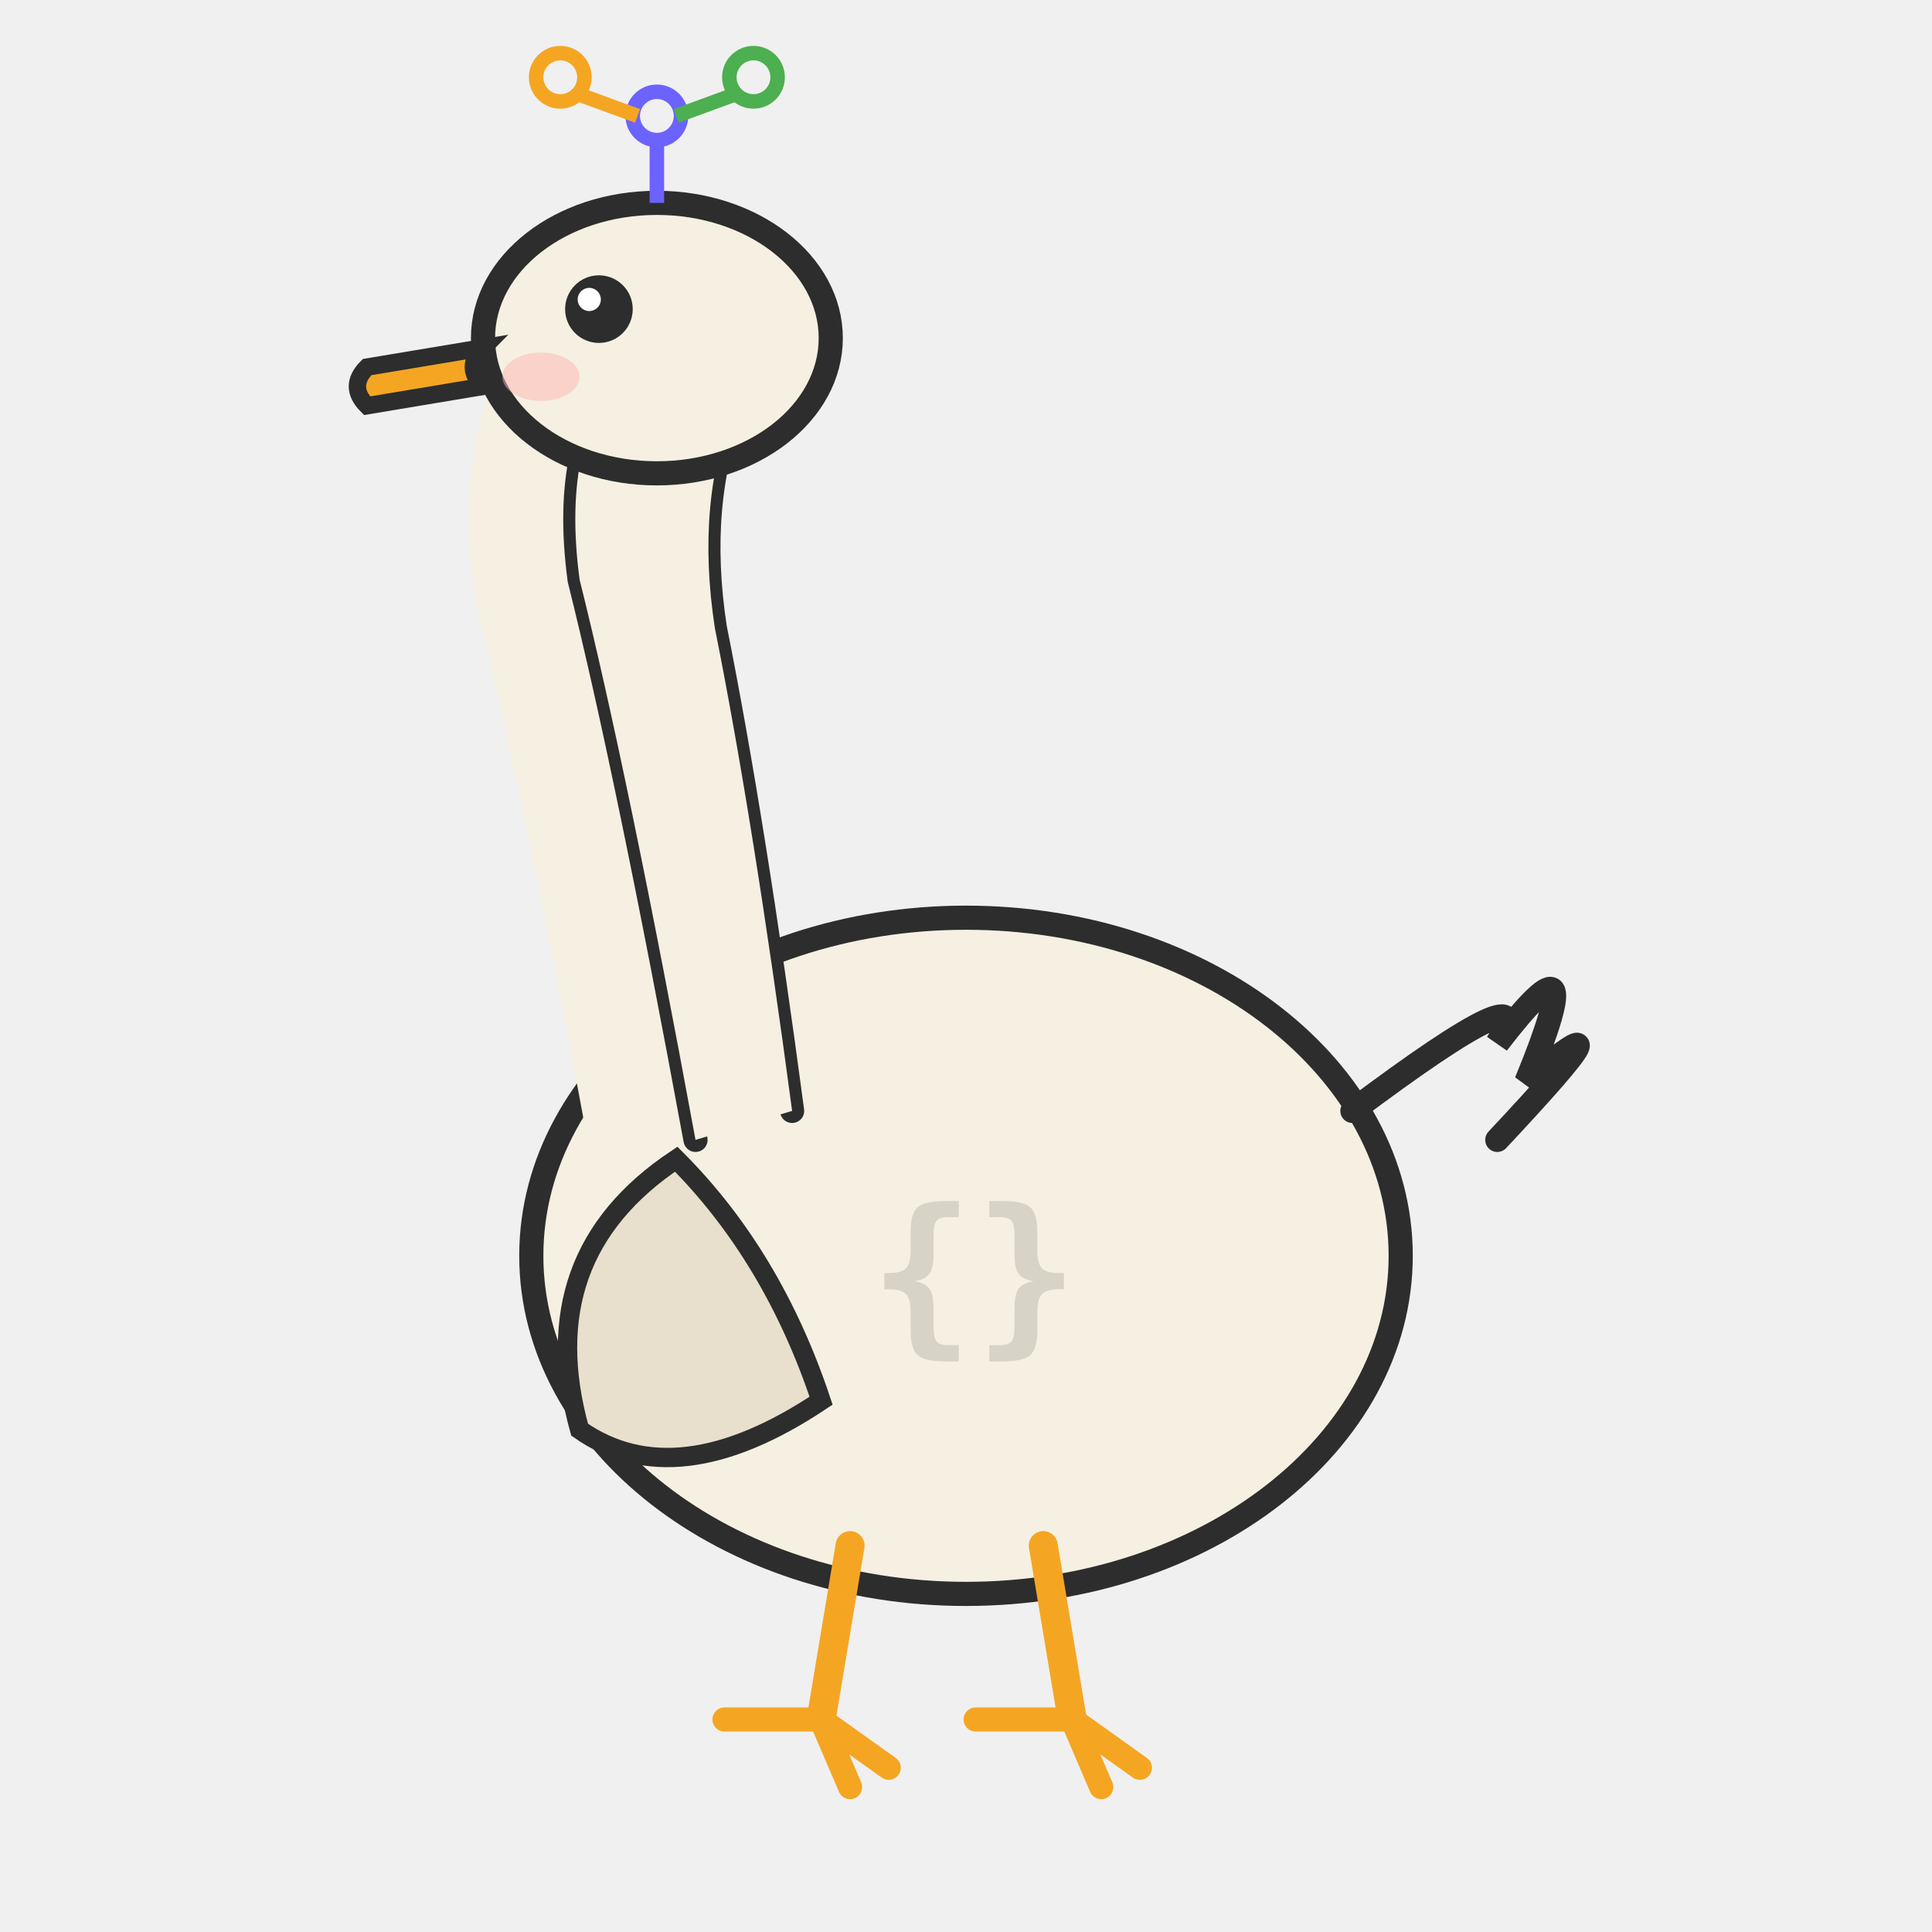
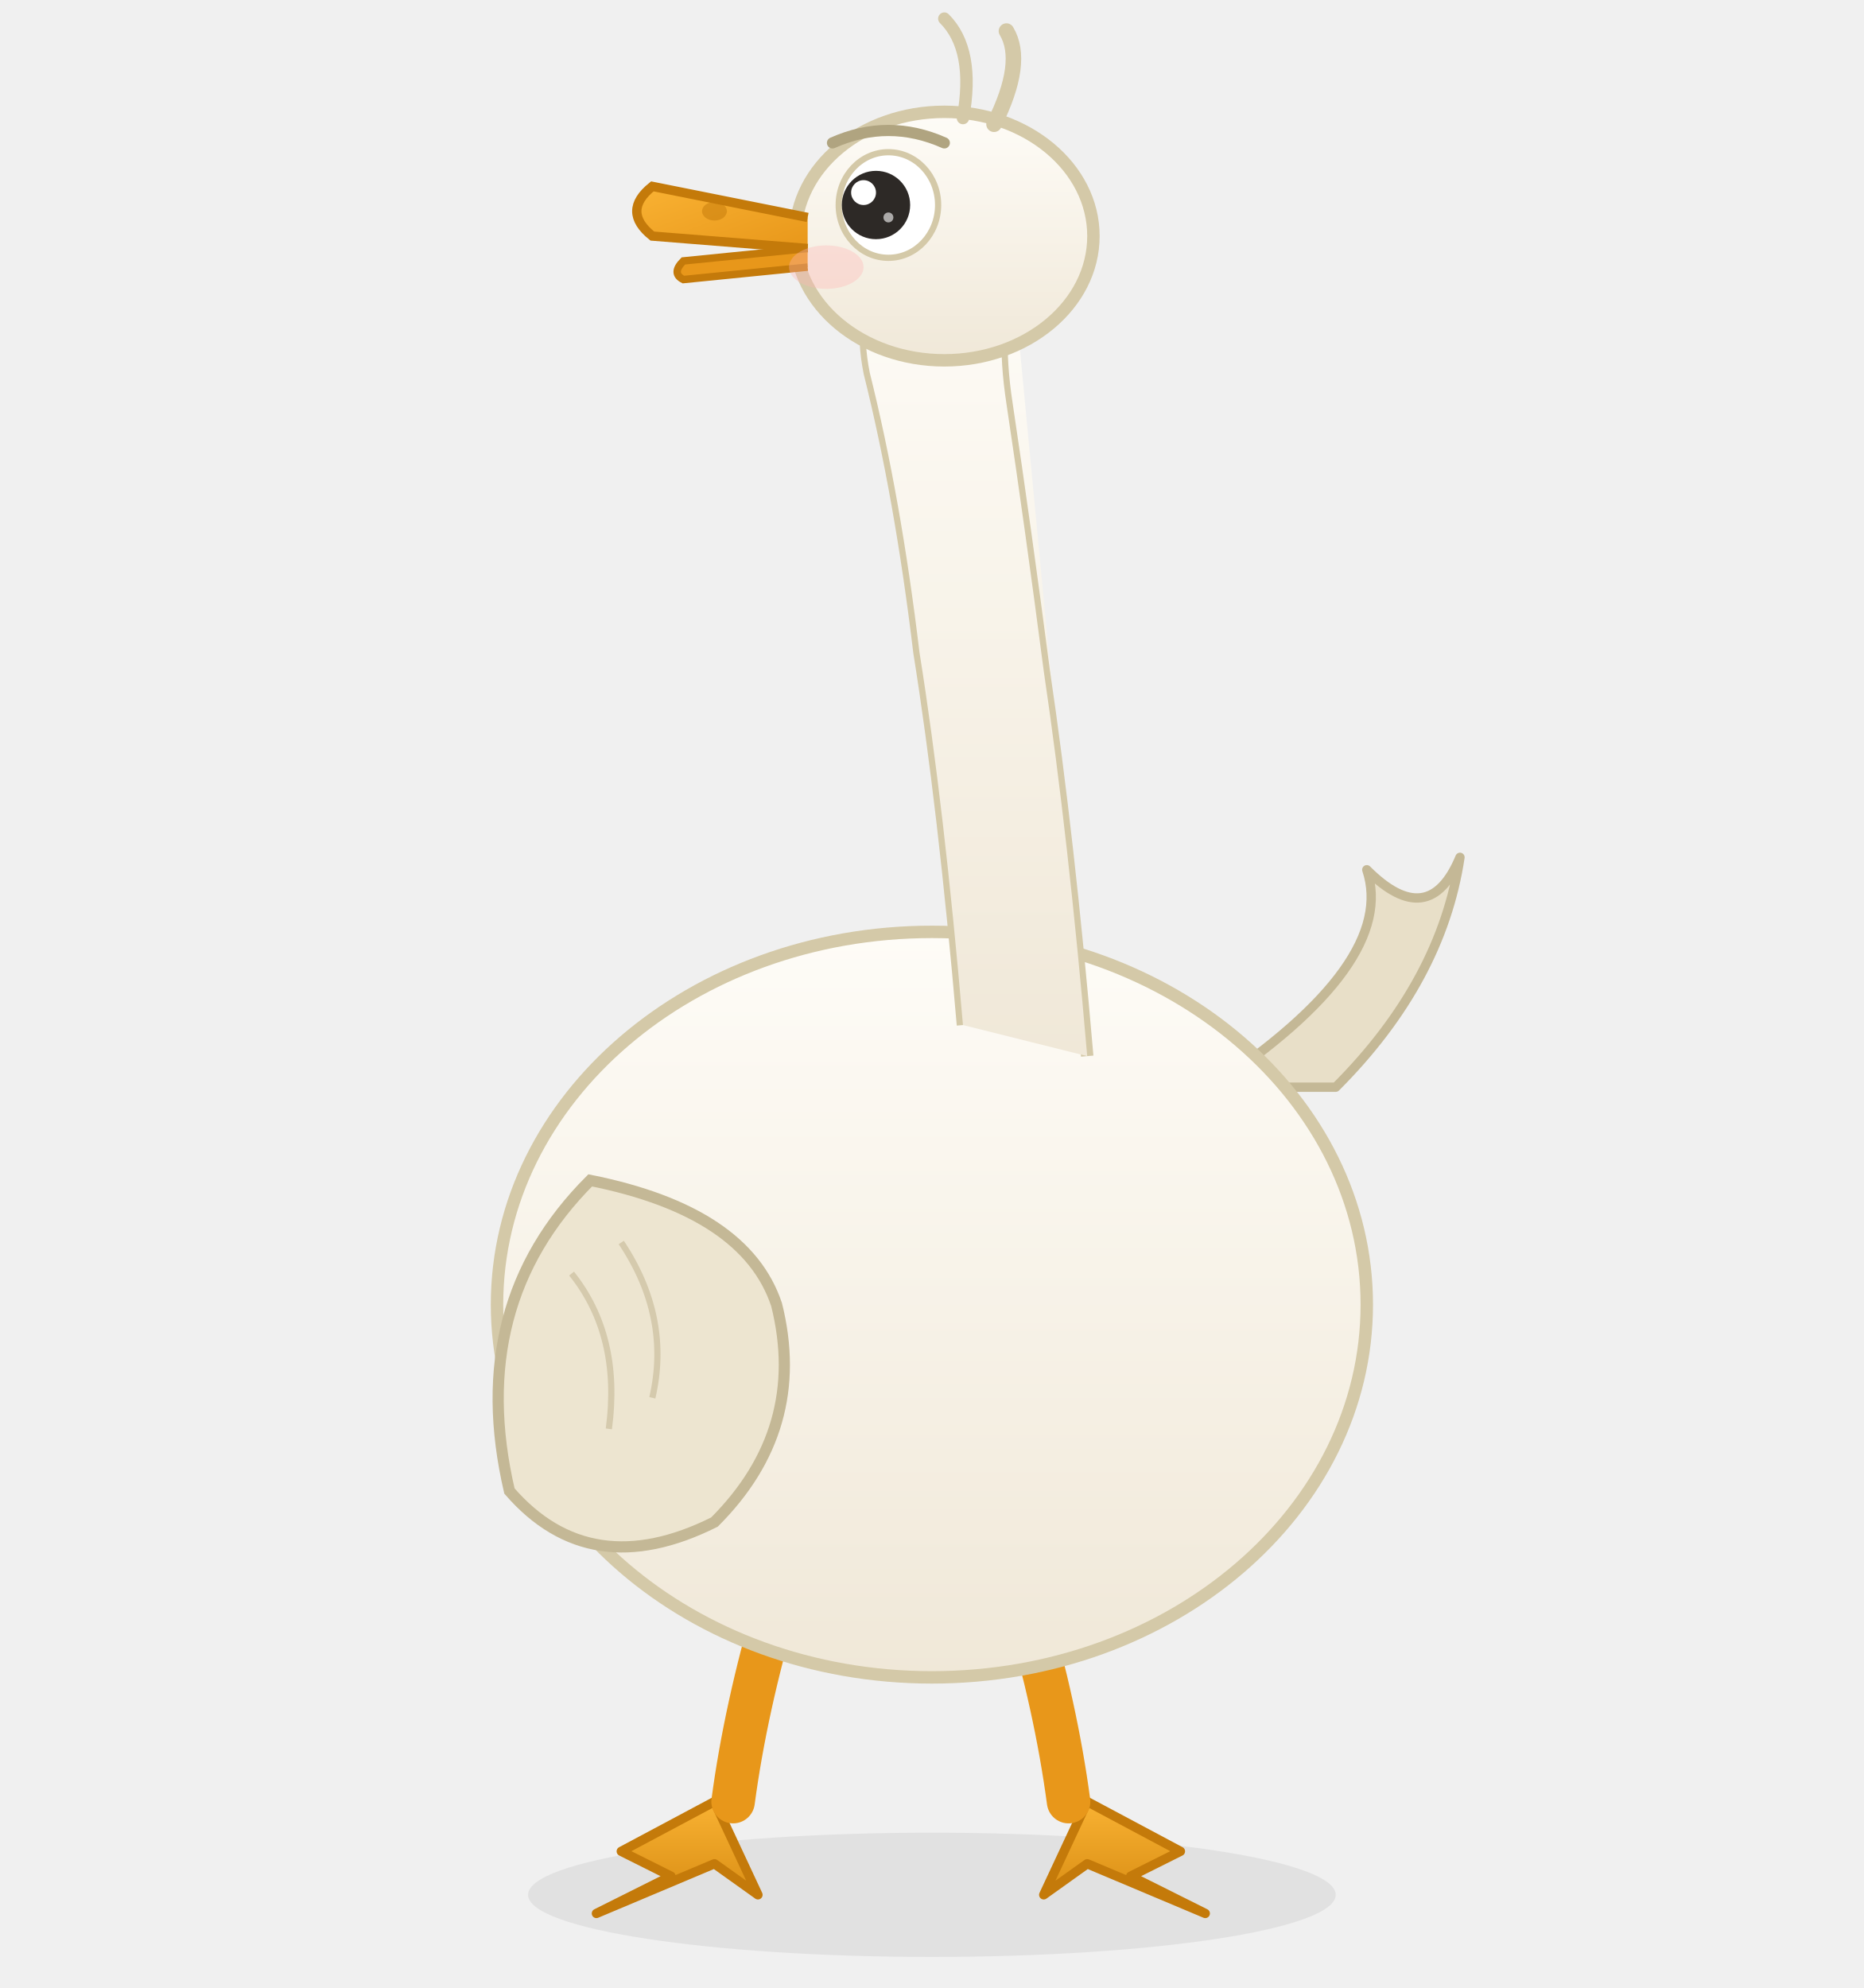
- <svg xmlns="http://www.w3.org/2000/svg" viewBox="0 0 200 200" width="200" height="200">
-   <ellipse cx="100" cy="130" rx="45" ry="35" fill="#F5F0E1" stroke="#2D2D2D" stroke-width="2.5" />
-   <path d="M70 120 Q55 130 60 148 Q70 155 85 145 Q80 130 70 120Z" fill="#E8E0CC" stroke="#2D2D2D" stroke-width="2" />
-   <path d="M140 115 Q160 100 155 108 Q165 95 158 112 Q170 102 155 118" fill="none" stroke="#2D2D2D" stroke-width="2.5" stroke-linecap="round" />
-   <path d="M72 118 Q65 80 60 60 Q58 45 65 38" fill="none" stroke="#F5F0E1" stroke-width="22" />
-   <path d="M72 118 Q65 80 60 60 Q58 45 65 38" fill="none" stroke="#2D2D2D" stroke-width="2.5" stroke-linecap="round" />
-   <path d="M82 115 Q78 85 74 65 Q72 52 76 42" fill="none" stroke="#2D2D2D" stroke-width="2.5" stroke-linecap="round" />
-   <path d="M72 118 Q65 80 60 60 Q58 45 65 38 L76 42 Q72 52 74 65 Q78 85 82 115Z" fill="#F5F0E1" />
-   <ellipse cx="68" cy="35" rx="18" ry="14" fill="#F5F0E1" stroke="#2D2D2D" stroke-width="2.5" />
-   <circle cx="62" cy="32" r="3.5" fill="#2D2D2D" />
-   <circle cx="61" cy="31" r="1.2" fill="white" />
-   <path d="M50 36 L38 38 Q36 40 38 42 L50 40 Q48 38 50 36Z" fill="#F4A623" stroke="#2D2D2D" stroke-width="1.8" />
-   <ellipse cx="56" cy="39" rx="4" ry="2.5" fill="#FFB4B4" opacity="0.5" />
-   <line x1="88" y1="160" x2="85" y2="178" stroke="#F4A623" stroke-width="3" stroke-linecap="round" />
-   <line x1="108" y1="160" x2="111" y2="178" stroke="#F4A623" stroke-width="3" stroke-linecap="round" />
-   <path d="M75 178 L85 178 L92 183 L85 178 L88 185" fill="none" stroke="#F4A623" stroke-width="2.5" stroke-linecap="round" stroke-linejoin="round" />
-   <path d="M101 178 L111 178 L118 183 L111 178 L114 185" fill="none" stroke="#F4A623" stroke-width="2.5" stroke-linecap="round" stroke-linejoin="round" />
-   <text x="90" y="138" font-family="monospace" font-size="18" font-weight="bold" fill="#2D2D2D" opacity="0.15">{}</text>
-   <circle cx="68" cy="12" r="2.5" fill="none" stroke="#6C63FF" stroke-width="1.5" />
-   <line x1="68" y1="14.5" x2="68" y2="21" stroke="#6C63FF" stroke-width="1.5" />
-   <circle cx="58" cy="8" r="2.5" fill="none" stroke="#F4A623" stroke-width="1.5" />
-   <line x1="60" y1="9.8" x2="66" y2="12" stroke="#F4A623" stroke-width="1.5" />
-   <circle cx="78" cy="8" r="2.5" fill="none" stroke="#4CAF50" stroke-width="1.5" />
-   <line x1="76" y1="9.8" x2="70" y2="12" stroke="#4CAF50" stroke-width="1.5" />
+ <svg xmlns="http://www.w3.org/2000/svg" viewBox="0 0 300 320" width="300" height="320">
+   <defs>
+     <linearGradient id="bodyGrad" x1="0" y1="0" x2="0" y2="1">
+       <stop offset="0%" stop-color="#FEFCF7" />
+       <stop offset="100%" stop-color="#F0E8D8" />
+     </linearGradient>
+     <linearGradient id="beakGrad" x1="0" y1="0" x2="1" y2="1">
+       <stop offset="0%" stop-color="#F9B233" />
+       <stop offset="100%" stop-color="#E8971A" />
+     </linearGradient>
+     <linearGradient id="legGrad" x1="0" y1="0" x2="0" y2="1">
+       <stop offset="0%" stop-color="#F9B233" />
+       <stop offset="100%" stop-color="#D4880F" />
+     </linearGradient>
+   </defs>
+   <ellipse cx="150" cy="305" rx="65" ry="10" fill="#00000010" />
+   <path d="M115 290 L100 298 L108 302 L96 308 L115 300 L122 305 L115 290Z" fill="url(#legGrad)" stroke="#C47A0A" stroke-width="1.5" stroke-linejoin="round" />
+   <path d="M175 290 L190 298 L182 302 L194 308 L175 300 L168 305 L175 290Z" fill="url(#legGrad)" stroke="#C47A0A" stroke-width="1.5" stroke-linejoin="round" />
+   <path d="M125 258 Q120 275 118 290" stroke="#E8971A" stroke-width="7" stroke-linecap="round" fill="none" />
+   <path d="M165 258 Q170 275 172 290" stroke="#E8971A" stroke-width="7" stroke-linecap="round" fill="none" />
+   <path d="M195 175 Q225 155 220 140 Q230 150 235 138 Q232 158 215 175Z" fill="#E8DFC8" stroke="#C4B896" stroke-width="1.5" stroke-linejoin="round" />
+   <ellipse cx="150" cy="210" rx="70" ry="60" fill="url(#bodyGrad)" stroke="#D4C9A8" stroke-width="2" />
+   <path d="M95 190 Q75 210 82 240 Q95 255 115 245 Q130 230 125 210 Q120 195 95 190Z" fill="#EDE5D0" stroke="#C4B896" stroke-width="1.8" />
+   <path d="M92 205 Q100 215 98 230" fill="none" stroke="#C4B896" stroke-width="1" opacity="0.6" />
+   <path d="M100 200 Q108 212 105 225" fill="none" stroke="#C4B896" stroke-width="1" opacity="0.6" />
+   <path d="M155 165 Q152 130 148 105 Q145 80 140 60 Q138 50 142 42" fill="url(#bodyGrad)" stroke="#D4C9A8" stroke-width="2" />
+   <path d="M175 170 Q172 135 168 108 Q165 85 162 65 Q160 52 163 44" fill="url(#bodyGrad)" stroke="#D4C9A8" stroke-width="2" />
+   <path d="M155 165 Q152 130 148 105 Q145 80 140 60 Q138 50 142 42 L163 44 Q160 52 162 65 Q165 85 168 108 Q172 135 175 170Z" fill="url(#bodyGrad)" />
+   <ellipse cx="152" cy="38" rx="24" ry="20" fill="url(#bodyGrad)" stroke="#D4C9A8" stroke-width="2" />
+   <path d="M130 35 L105 30 Q100 34 105 38 L130 40" fill="url(#beakGrad)" stroke="#C47A0A" stroke-width="1.5" />
+   <path d="M130 40 L110 42 Q108 44 110 45 L130 43" fill="#E8971A" stroke="#C47A0A" stroke-width="1.2" />
+   <ellipse cx="115" cy="34" rx="2" ry="1.5" fill="#C47A0A" opacity="0.5" />
+   <ellipse cx="143" cy="33" rx="8" ry="8.5" fill="white" stroke="#D4C9A8" stroke-width="1" />
+   <circle cx="141" cy="33" r="5.5" fill="#2D2926" />
+   <circle cx="139" cy="31" r="2" fill="white" />
+   <circle cx="143" cy="35" r="0.8" fill="white" opacity="0.6" />
+   <path d="M134 23 Q143 19 152 23" fill="none" stroke="#B0A480" stroke-width="1.8" stroke-linecap="round" />
+   <ellipse cx="133" cy="43" rx="6" ry="3.5" fill="#FFB4B4" opacity="0.35" />
+   <path d="M160 20 Q165 10 162 5" fill="none" stroke="#D4C9A8" stroke-width="2.5" stroke-linecap="round" />
+   <path d="M155 19 Q157 8 152 3" fill="none" stroke="#D4C9A8" stroke-width="2" stroke-linecap="round" />
</svg>
